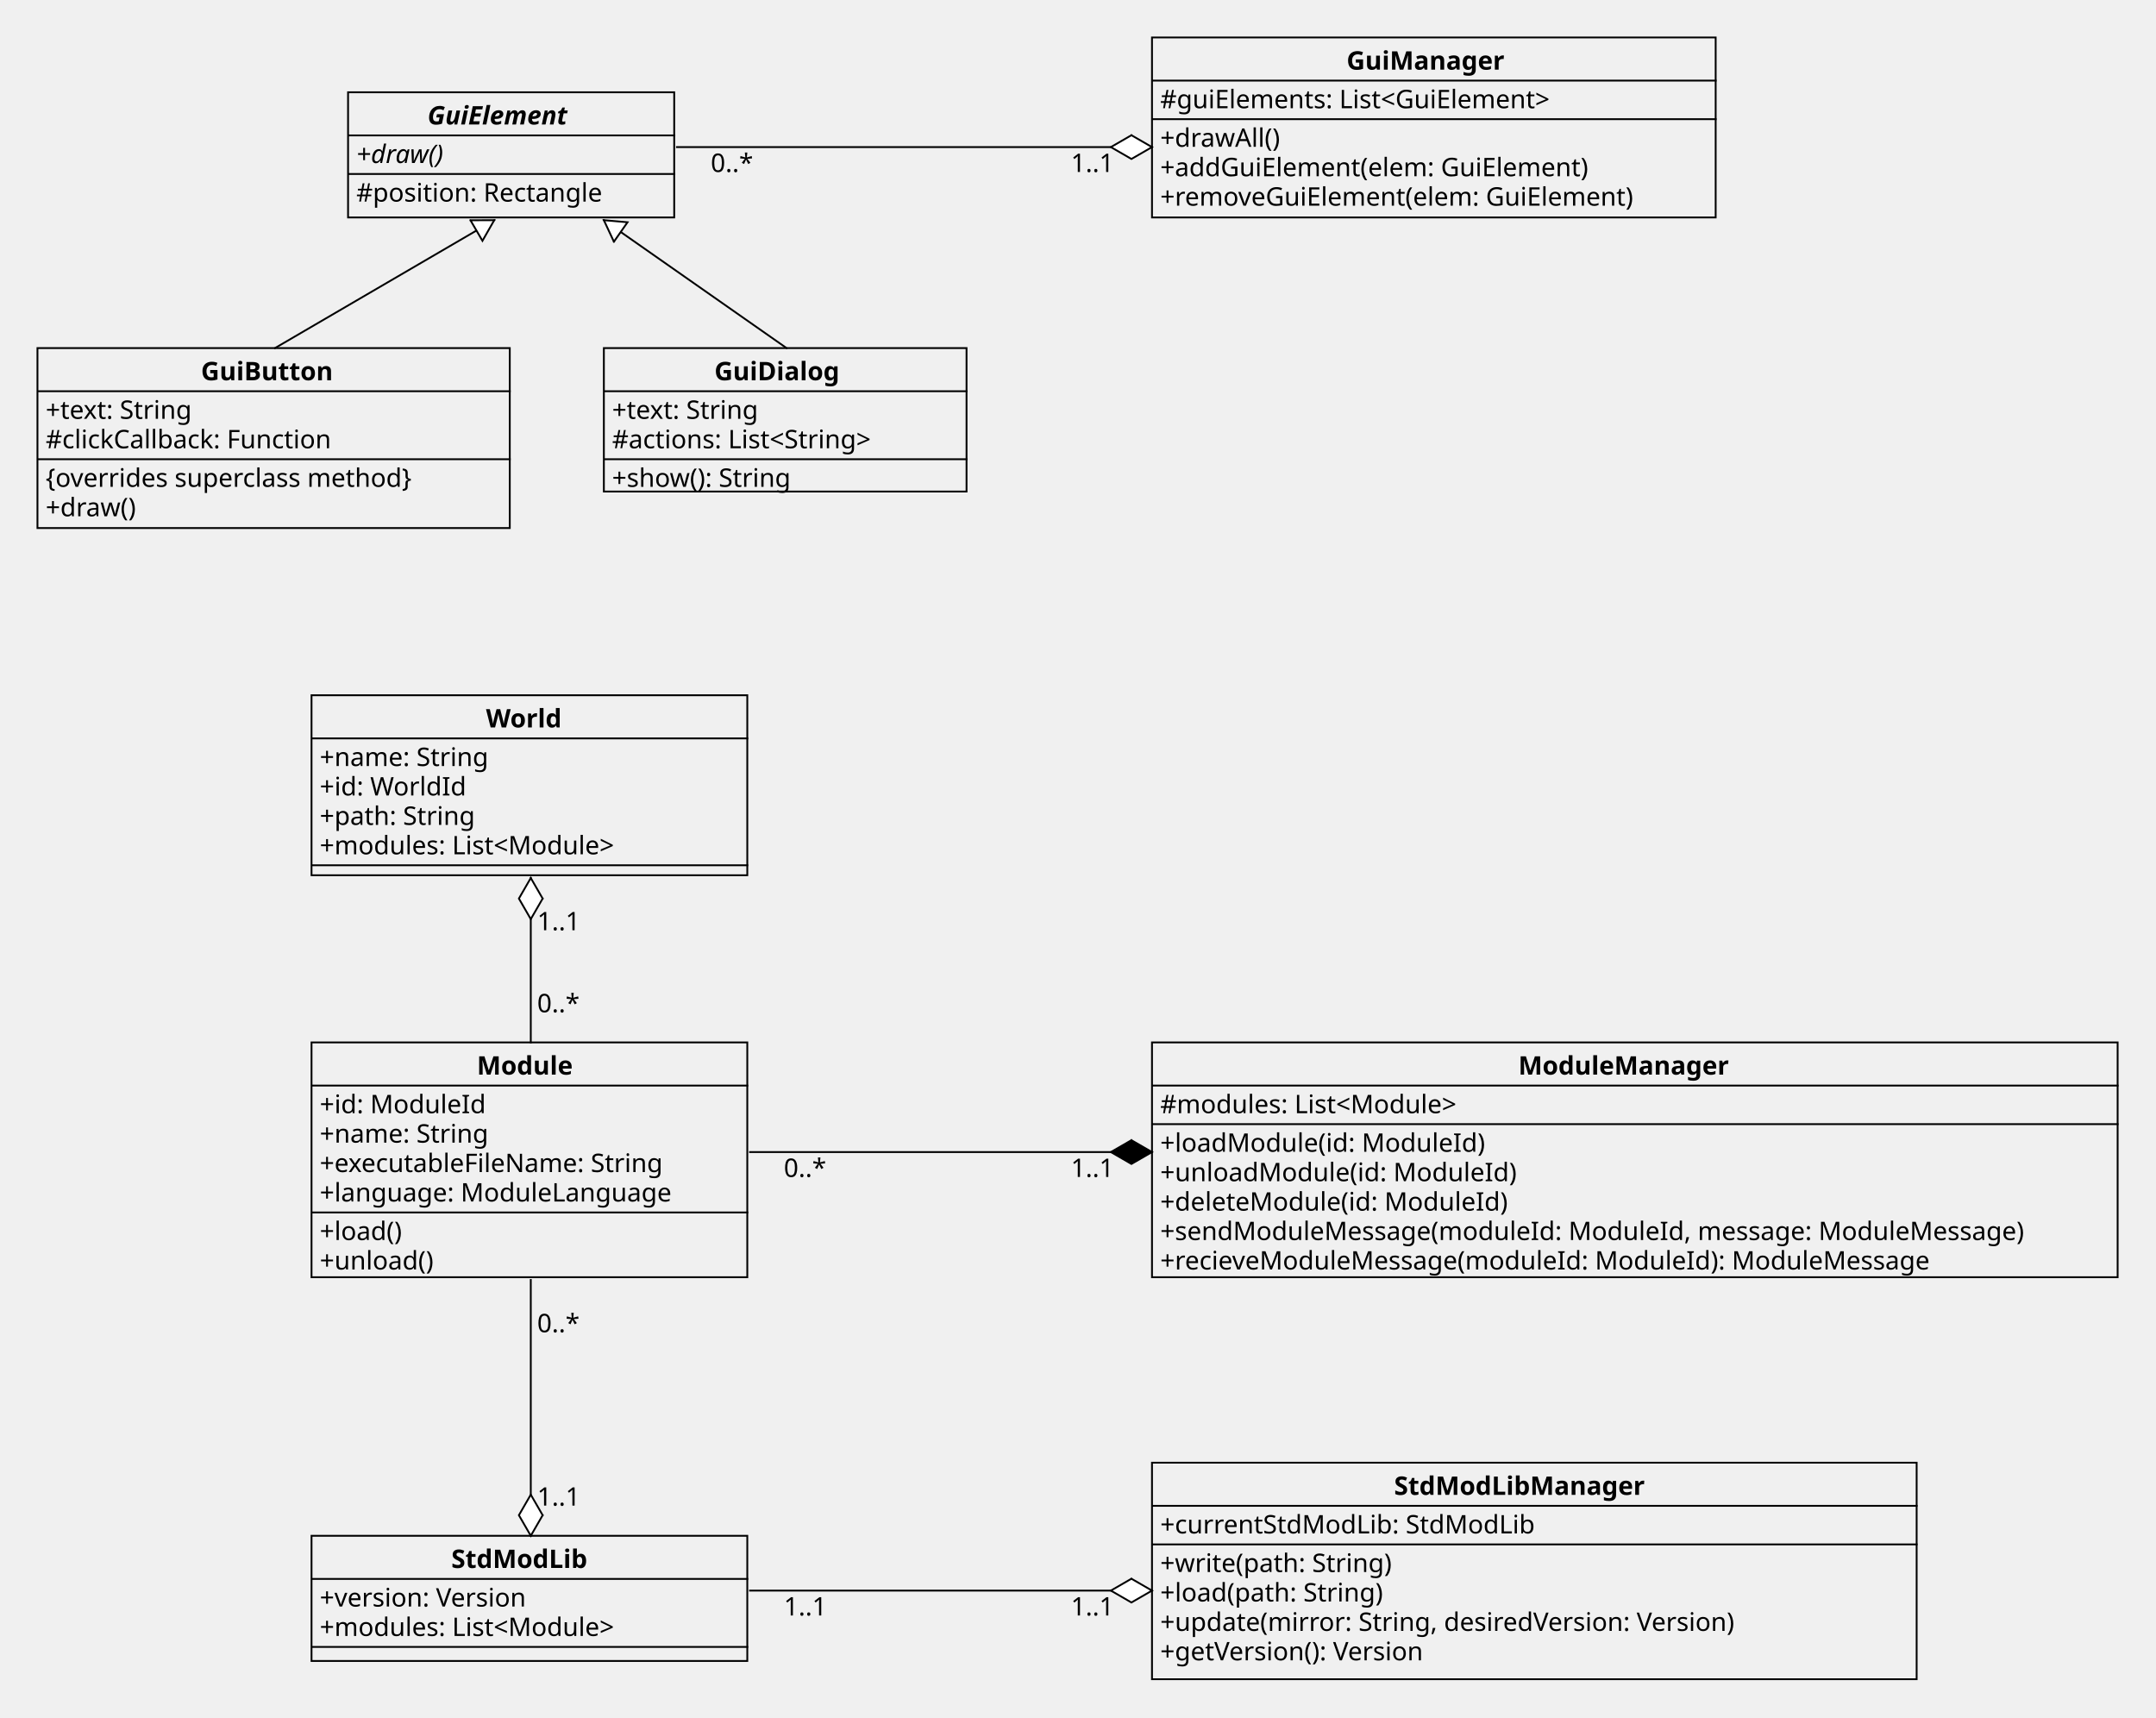
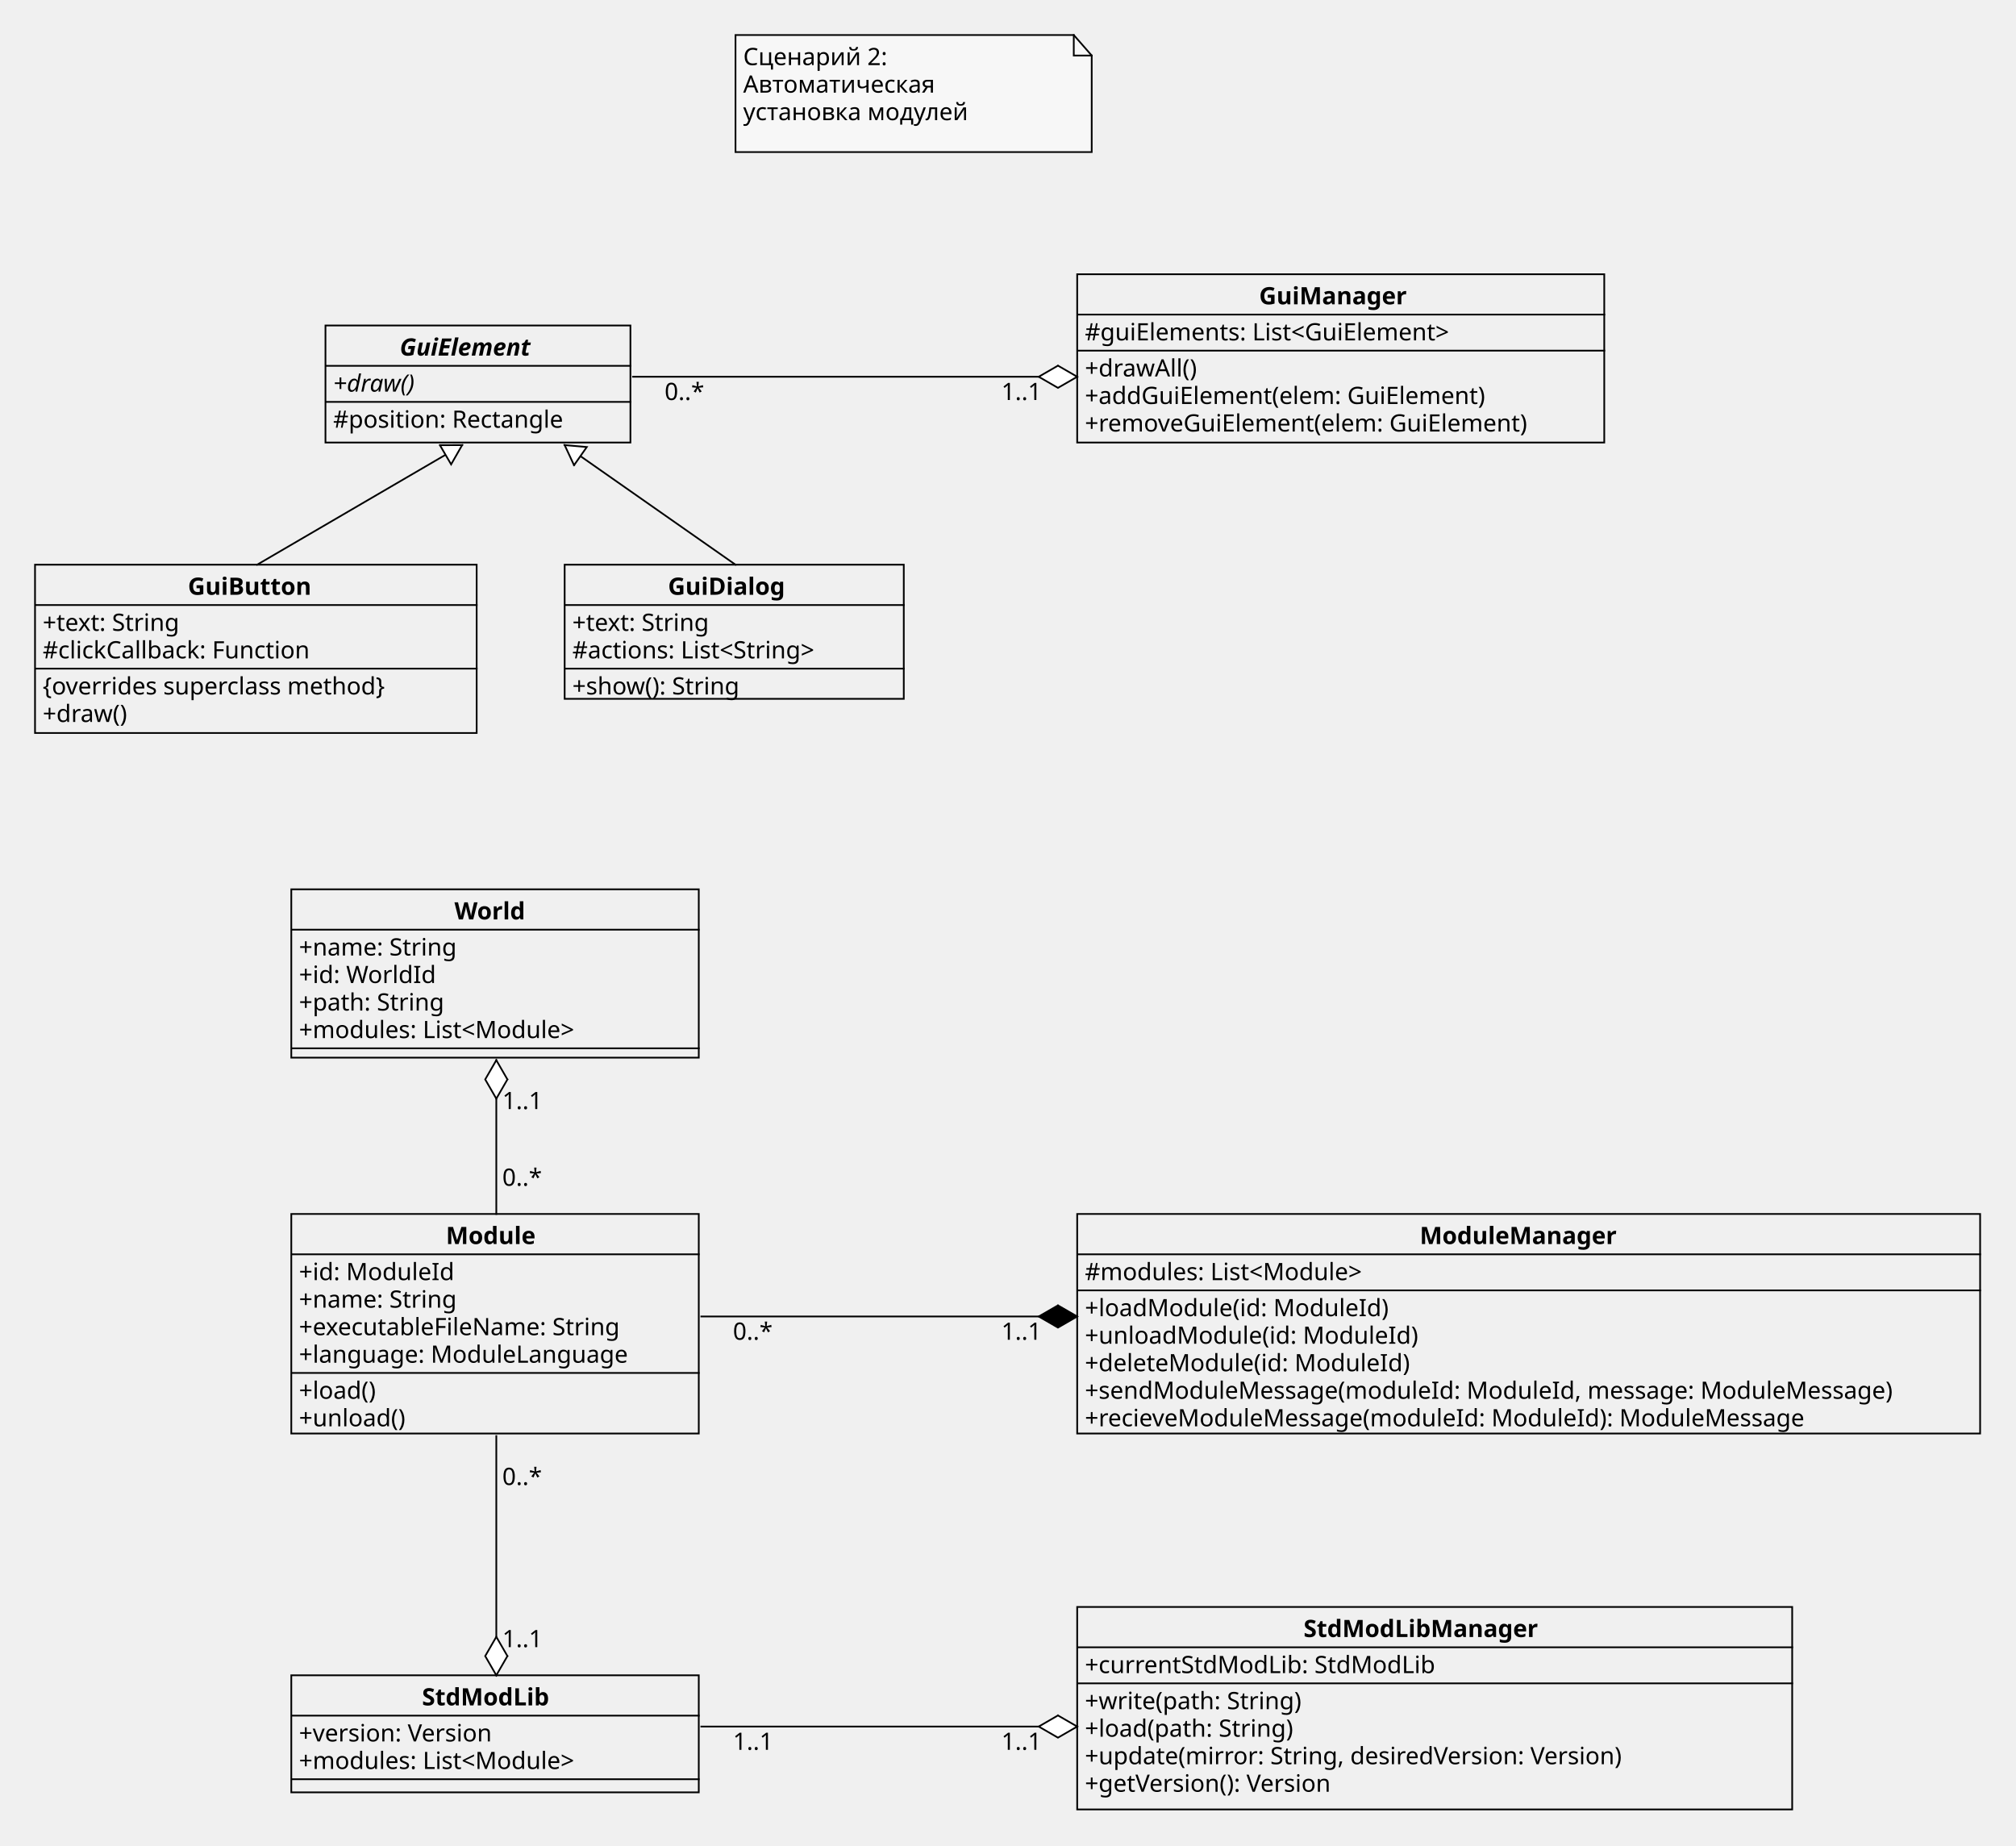
- <svg xmlns="http://www.w3.org/2000/svg" fill-opacity="1" color-rendering="auto" color-interpolation="auto" text-rendering="auto" stroke="black" stroke-linecap="square" width="1180" stroke-miterlimit="10" shape-rendering="auto" stroke-opacity="1" fill="black" stroke-dasharray="none" font-weight="normal" stroke-width="1" viewBox="40 10 1180 940" height="940" font-family="'Dialog'" font-style="normal" stroke-linejoin="miter" font-size="12px" stroke-dashoffset="0" image-rendering="auto">
+ <svg xmlns="http://www.w3.org/2000/svg" fill-opacity="1" color-rendering="auto" color-interpolation="auto" text-rendering="auto" stroke="black" stroke-linecap="square" width="1180" stroke-miterlimit="10" shape-rendering="auto" stroke-opacity="1" fill="black" stroke-dasharray="none" font-weight="normal" stroke-width="1" viewBox="70 170 1180 1080" height="1080" font-family="'Dialog'" font-style="normal" stroke-linejoin="miter" font-size="12px" stroke-dashoffset="0" image-rendering="auto">
  <defs id="genericDefs" />
  <g>
    <defs id="defs1">
      <clipPath clipPathUnits="userSpaceOnUse" id="clipPath1">
        <path d="M0 0 L2147483647 0 L2147483647 2147483647 L0 2147483647 L0 0 Z" />
      </clipPath>
      <clipPath clipPathUnits="userSpaceOnUse" id="clipPath2">
+         <path d="M0 0 L0 70 L210 70 L210 0 Z" />
+       </clipPath>
+       <clipPath clipPathUnits="userSpaceOnUse" id="clipPath3">
        <path d="M0 0 L0 120 L420 120 L420 0 Z" />
      </clipPath>
-       <clipPath clipPathUnits="userSpaceOnUse" id="clipPath3">
+       <clipPath clipPathUnits="userSpaceOnUse" id="clipPath4">
        <path d="M0 0 L0 70 L240 70 L240 0 Z" />
      </clipPath>
-       <clipPath clipPathUnits="userSpaceOnUse" id="clipPath4">
+       <clipPath clipPathUnits="userSpaceOnUse" id="clipPath5">
        <path d="M0 0 L0 100 L240 100 L240 0 Z" />
      </clipPath>
-       <clipPath clipPathUnits="userSpaceOnUse" id="clipPath5">
+       <clipPath clipPathUnits="userSpaceOnUse" id="clipPath6">
        <path d="M0 0 L0 80 L200 80 L200 0 Z" />
      </clipPath>
-       <clipPath clipPathUnits="userSpaceOnUse" id="clipPath6">
+       <clipPath clipPathUnits="userSpaceOnUse" id="clipPath7">
        <path d="M0 0 L0 100 L310 100 L310 0 Z" />
      </clipPath>
-       <clipPath clipPathUnits="userSpaceOnUse" id="clipPath7">
+       <clipPath clipPathUnits="userSpaceOnUse" id="clipPath8">
        <path d="M0 0 L0 130 L240 130 L240 0 Z" />
      </clipPath>
-       <clipPath clipPathUnits="userSpaceOnUse" id="clipPath8">
+       <clipPath clipPathUnits="userSpaceOnUse" id="clipPath9">
        <path d="M0 0 L0 100 L260 100 L260 0 Z" />
      </clipPath>
-       <clipPath clipPathUnits="userSpaceOnUse" id="clipPath9">
+       <clipPath clipPathUnits="userSpaceOnUse" id="clipPath10">
        <path d="M0 0 L0 130 L530 130 L530 0 Z" />
      </clipPath>
-       <clipPath clipPathUnits="userSpaceOnUse" id="clipPath10">
+       <clipPath clipPathUnits="userSpaceOnUse" id="clipPath11">
        <path d="M0 0 L0 70 L180 70 L180 0 Z" />
      </clipPath>
-       <clipPath clipPathUnits="userSpaceOnUse" id="clipPath11">
+       <clipPath clipPathUnits="userSpaceOnUse" id="clipPath12">
        <path d="M0 0 L0 170 L50 170 L50 0 Z" />
      </clipPath>
-       <clipPath clipPathUnits="userSpaceOnUse" id="clipPath12">
+       <clipPath clipPathUnits="userSpaceOnUse" id="clipPath13">
        <path d="M0 0 L0 40 L250 40 L250 0 Z" />
      </clipPath>
-       <clipPath clipPathUnits="userSpaceOnUse" id="clipPath13">
+       <clipPath clipPathUnits="userSpaceOnUse" id="clipPath14">
        <path d="M0 0 L0 100 L130 100 L130 0 Z" />
      </clipPath>
-       <clipPath clipPathUnits="userSpaceOnUse" id="clipPath14">
+       <clipPath clipPathUnits="userSpaceOnUse" id="clipPath15">
        <path d="M0 0 L0 120 L50 120 L50 0 Z" />
      </clipPath>
-       <clipPath clipPathUnits="userSpaceOnUse" id="clipPath15">
+       <clipPath clipPathUnits="userSpaceOnUse" id="clipPath16">
        <path d="M0 0 L0 40 L290 40 L290 0 Z" />
      </clipPath>
-       <clipPath clipPathUnits="userSpaceOnUse" id="clipPath16">
+       <clipPath clipPathUnits="userSpaceOnUse" id="clipPath17">
        <path d="M0 0 L0 100 L150 100 L150 0 Z" />
      </clipPath>
    </defs>
-     <g fill="rgb(255,255,255)" fill-opacity="0" transform="translate(670,810)" stroke-opacity="0" stroke="rgb(255,255,255)">
-       <rect x="0.5" width="418.5" height="118.5" y="0.5" clip-path="url(#clipPath2)" stroke="none" />
-     </g>
-     <g transform="translate(670,810)">
-       <rect fill="none" x="0.5" width="418.5" height="118.5" y="0.5" clip-path="url(#clipPath2)" />
-       <text x="133" font-size="14px" y="18.109" clip-path="url(#clipPath2)" font-family="sans-serif" stroke="none" font-weight="bold" xml:space="preserve">StdModLibManager</text>
-       <path fill="none" d="M1 24.109 L419 24.109" clip-path="url(#clipPath2)" />
-       <text x="5" font-size="14px" y="39.219" clip-path="url(#clipPath2)" font-family="sans-serif" stroke="none" xml:space="preserve">+currentStdModLib: StdModLib</text>
-       <path fill="none" d="M1 45.219 L419 45.219" clip-path="url(#clipPath2)" />
-       <text x="5" font-size="14px" y="60.328" clip-path="url(#clipPath2)" font-family="sans-serif" stroke="none" xml:space="preserve">+write(path: String)</text>
-       <text x="5" font-size="14px" y="76.438" clip-path="url(#clipPath2)" font-family="sans-serif" stroke="none" xml:space="preserve">+load(path: String)</text>
-       <text x="5" font-size="14px" y="92.547" clip-path="url(#clipPath2)" font-family="sans-serif" stroke="none" xml:space="preserve">+update(mirror: String, desiredVersion: Version)</text>
-       <text x="5" font-size="14px" y="108.656" clip-path="url(#clipPath2)" font-family="sans-serif" stroke="none" xml:space="preserve">+getVersion(): Version</text>
-     </g>
-     <g fill="rgb(255,255,255)" fill-opacity="0" transform="translate(210,850)" stroke-opacity="0" stroke="rgb(255,255,255)">
-       <rect x="0.5" width="238.5" height="68.5" y="0.5" clip-path="url(#clipPath3)" stroke="none" />
-     </g>
-     <g transform="translate(210,850)">
-       <rect fill="none" x="0.5" width="238.5" height="68.5" y="0.5" clip-path="url(#clipPath3)" />
-       <text x="77" font-size="14px" y="18.109" clip-path="url(#clipPath3)" font-family="sans-serif" stroke="none" font-weight="bold" xml:space="preserve">StdModLib</text>
-       <path fill="none" d="M1 24.109 L239 24.109" clip-path="url(#clipPath3)" />
-       <text x="5" font-size="14px" y="39.219" clip-path="url(#clipPath3)" font-family="sans-serif" stroke="none" xml:space="preserve">+version: Version</text>
-       <text x="5" font-size="14px" y="55.328" clip-path="url(#clipPath3)" font-family="sans-serif" stroke="none" xml:space="preserve">+modules: List&lt;Module&gt;</text>
-       <path fill="none" d="M1 61.328 L239 61.328" clip-path="url(#clipPath3)" />
-     </g>
-     <g fill="rgb(255,255,255)" fill-opacity="0" transform="translate(210,390)" stroke-opacity="0" stroke="rgb(255,255,255)">
-       <rect x="0.5" width="238.5" height="98.5" y="0.5" clip-path="url(#clipPath4)" stroke="none" />
-     </g>
-     <g transform="translate(210,390)">
-       <rect fill="none" x="0.5" width="238.5" height="98.5" y="0.5" clip-path="url(#clipPath4)" />
-       <text x="96" font-size="14px" y="18.109" clip-path="url(#clipPath4)" font-family="sans-serif" stroke="none" font-weight="bold" xml:space="preserve">World</text>
+     <g fill="rgb(255,255,255)" fill-opacity="0.49" transform="translate(500,190)" stroke-opacity="0.49" stroke="rgb(255,255,255)">
+       <path d="M0.5 0.5 L198.5 0.5 L209 12.5 L209 69 L0.5 69 L0.5 0.5" stroke="none" clip-path="url(#clipPath2)" />
+     </g>
+     <g transform="translate(500,190)">
+       <path fill="none" d="M0.5 0.5 L198.5 0.5 L209 12.5 L209 69 L0.5 69 L0.5 0.5" clip-path="url(#clipPath2)" />
+       <path fill="none" d="M198.5 0.5 L198.5 12.5 L209 12.5" clip-path="url(#clipPath2)" />
+       <text x="5" font-size="14px" y="18.109" clip-path="url(#clipPath2)" font-family="sans-serif" stroke="none" xml:space="preserve">Сценарий 2:</text>
+       <text x="5" font-size="14px" y="34.219" clip-path="url(#clipPath2)" font-family="sans-serif" stroke="none" xml:space="preserve">Автоматическая</text>
+       <text x="5" font-size="14px" y="50.328" clip-path="url(#clipPath2)" font-family="sans-serif" stroke="none" xml:space="preserve">установка модулей</text>
+     </g>
+     <g fill="rgb(255,255,255)" fill-opacity="0" transform="translate(700,1110)" stroke-opacity="0" stroke="rgb(255,255,255)">
+       <rect x="0.5" width="418.5" height="118.5" y="0.5" clip-path="url(#clipPath3)" stroke="none" />
+     </g>
+     <g transform="translate(700,1110)">
+       <rect fill="none" x="0.5" width="418.5" height="118.5" y="0.5" clip-path="url(#clipPath3)" />
+       <text x="133" font-size="14px" y="18.109" clip-path="url(#clipPath3)" font-family="sans-serif" stroke="none" font-weight="bold" xml:space="preserve">StdModLibManager</text>
+       <path fill="none" d="M1 24.109 L419 24.109" clip-path="url(#clipPath3)" />
+       <text x="5" font-size="14px" y="39.219" clip-path="url(#clipPath3)" font-family="sans-serif" stroke="none" xml:space="preserve">+currentStdModLib: StdModLib</text>
+       <path fill="none" d="M1 45.219 L419 45.219" clip-path="url(#clipPath3)" />
+       <text x="5" font-size="14px" y="60.328" clip-path="url(#clipPath3)" font-family="sans-serif" stroke="none" xml:space="preserve">+write(path: String)</text>
+       <text x="5" font-size="14px" y="76.438" clip-path="url(#clipPath3)" font-family="sans-serif" stroke="none" xml:space="preserve">+load(path: String)</text>
+       <text x="5" font-size="14px" y="92.547" clip-path="url(#clipPath3)" font-family="sans-serif" stroke="none" xml:space="preserve">+update(mirror: String, desiredVersion: Version)</text>
+       <text x="5" font-size="14px" y="108.656" clip-path="url(#clipPath3)" font-family="sans-serif" stroke="none" xml:space="preserve">+getVersion(): Version</text>
+     </g>
+     <g fill="rgb(255,255,255)" fill-opacity="0" transform="translate(240,1150)" stroke-opacity="0" stroke="rgb(255,255,255)">
+       <rect x="0.5" width="238.5" height="68.5" y="0.5" clip-path="url(#clipPath4)" stroke="none" />
+     </g>
+     <g transform="translate(240,1150)">
+       <rect fill="none" x="0.5" width="238.5" height="68.5" y="0.5" clip-path="url(#clipPath4)" />
+       <text x="77" font-size="14px" y="18.109" clip-path="url(#clipPath4)" font-family="sans-serif" stroke="none" font-weight="bold" xml:space="preserve">StdModLib</text>
      <path fill="none" d="M1 24.109 L239 24.109" clip-path="url(#clipPath4)" />
-       <text x="5" font-size="14px" y="39.219" clip-path="url(#clipPath4)" font-family="sans-serif" stroke="none" xml:space="preserve">+name: String</text>
-       <text x="5" font-size="14px" y="55.328" clip-path="url(#clipPath4)" font-family="sans-serif" stroke="none" xml:space="preserve">+id: WorldId</text>
-       <text x="5" font-size="14px" y="71.438" clip-path="url(#clipPath4)" font-family="sans-serif" stroke="none" xml:space="preserve">+path: String</text>
-       <text x="5" font-size="14px" y="87.547" clip-path="url(#clipPath4)" font-family="sans-serif" stroke="none" xml:space="preserve">+modules: List&lt;Module&gt;</text>
-       <path fill="none" d="M1 93.547 L239 93.547" clip-path="url(#clipPath4)" />
-     </g>
-     <g fill="rgb(255,255,255)" fill-opacity="0" transform="translate(370,200)" stroke-opacity="0" stroke="rgb(255,255,255)">
-       <rect x="0.5" width="198.5" height="78.5" y="0.5" clip-path="url(#clipPath5)" stroke="none" />
-     </g>
-     <g transform="translate(370,200)">
-       <rect fill="none" x="0.5" width="198.5" height="78.5" y="0.5" clip-path="url(#clipPath5)" />
-       <text x="61" font-size="14px" y="18.109" clip-path="url(#clipPath5)" font-family="sans-serif" stroke="none" font-weight="bold" xml:space="preserve">GuiDialog</text>
-       <path fill="none" d="M1 24.109 L199 24.109" clip-path="url(#clipPath5)" />
-       <text x="5" font-size="14px" y="39.219" clip-path="url(#clipPath5)" font-family="sans-serif" stroke="none" xml:space="preserve">+text: String</text>
-       <text x="5" font-size="14px" y="55.328" clip-path="url(#clipPath5)" font-family="sans-serif" stroke="none" xml:space="preserve">#actions: List&lt;String&gt;</text>
-       <path fill="none" d="M1 61.328 L199 61.328" clip-path="url(#clipPath5)" />
-       <text x="5" font-size="14px" y="76.438" clip-path="url(#clipPath5)" font-family="sans-serif" stroke="none" xml:space="preserve">+show(): String</text>
-     </g>
-     <g fill="rgb(255,255,255)" fill-opacity="0" transform="translate(670,30)" stroke-opacity="0" stroke="rgb(255,255,255)">
-       <rect x="0.5" width="308.5" height="98.5" y="0.5" clip-path="url(#clipPath6)" stroke="none" />
-     </g>
-     <g transform="translate(670,30)">
-       <rect fill="none" x="0.5" width="308.5" height="98.5" y="0.5" clip-path="url(#clipPath6)" />
-       <text x="107" font-size="14px" y="18.109" clip-path="url(#clipPath6)" font-family="sans-serif" stroke="none" font-weight="bold" xml:space="preserve">GuiManager</text>
-       <path fill="none" d="M1 24.109 L309 24.109" clip-path="url(#clipPath6)" />
-       <text x="5" font-size="14px" y="39.219" clip-path="url(#clipPath6)" font-family="sans-serif" stroke="none" xml:space="preserve">#guiElements: List&lt;GuiElement&gt;</text>
-       <path fill="none" d="M1 45.219 L309 45.219" clip-path="url(#clipPath6)" />
-       <text x="5" font-size="14px" y="60.328" clip-path="url(#clipPath6)" font-family="sans-serif" stroke="none" xml:space="preserve">+drawAll()</text>
-       <text x="5" font-size="14px" y="76.438" clip-path="url(#clipPath6)" font-family="sans-serif" stroke="none" xml:space="preserve">+addGuiElement(elem: GuiElement)</text>
-       <text x="5" font-size="14px" y="92.547" clip-path="url(#clipPath6)" font-family="sans-serif" stroke="none" xml:space="preserve">+removeGuiElement(elem: GuiElement)</text>
-     </g>
-     <g fill="rgb(255,255,255)" fill-opacity="0" transform="translate(210,580)" stroke-opacity="0" stroke="rgb(255,255,255)">
-       <rect x="0.5" width="238.5" height="128.5" y="0.5" clip-path="url(#clipPath7)" stroke="none" />
-     </g>
-     <g transform="translate(210,580)">
-       <rect fill="none" x="0.5" width="238.5" height="128.5" y="0.5" clip-path="url(#clipPath7)" />
-       <text x="91" font-size="14px" y="18.109" clip-path="url(#clipPath7)" font-family="sans-serif" stroke="none" font-weight="bold" xml:space="preserve">Module</text>
-       <path fill="none" d="M1 24.109 L239 24.109" clip-path="url(#clipPath7)" />
-       <text x="5" font-size="14px" y="39.219" clip-path="url(#clipPath7)" font-family="sans-serif" stroke="none" xml:space="preserve">+id: ModuleId</text>
-       <text x="5" font-size="14px" y="55.328" clip-path="url(#clipPath7)" font-family="sans-serif" stroke="none" xml:space="preserve">+name: String</text>
-       <text x="5" font-size="14px" y="71.438" clip-path="url(#clipPath7)" font-family="sans-serif" stroke="none" xml:space="preserve">+executableFileName: String</text>
-       <text x="5" font-size="14px" y="87.547" clip-path="url(#clipPath7)" font-family="sans-serif" stroke="none" xml:space="preserve">+language: ModuleLanguage</text>
-       <path fill="none" d="M1 93.547 L239 93.547" clip-path="url(#clipPath7)" />
-       <text x="5" font-size="14px" y="108.656" clip-path="url(#clipPath7)" font-family="sans-serif" stroke="none" xml:space="preserve">+load()</text>
-       <text x="5" font-size="14px" y="124.766" clip-path="url(#clipPath7)" font-family="sans-serif" stroke="none" xml:space="preserve">+unload()</text>
-       <text x="5" font-size="14px" y="140.875" clip-path="url(#clipPath7)" font-family="sans-serif" stroke="none" xml:space="preserve">+delete()</text>
-     </g>
-     <g fill="rgb(255,255,255)" fill-opacity="0" transform="translate(60,200)" stroke-opacity="0" stroke="rgb(255,255,255)">
-       <rect x="0.5" width="258.5" height="98.5" y="0.5" clip-path="url(#clipPath8)" stroke="none" />
-     </g>
-     <g transform="translate(60,200)">
-       <rect fill="none" x="0.5" width="258.5" height="98.5" y="0.5" clip-path="url(#clipPath8)" />
-       <text x="90" font-size="14px" y="18.109" clip-path="url(#clipPath8)" font-family="sans-serif" stroke="none" font-weight="bold" xml:space="preserve">GuiButton</text>
-       <path fill="none" d="M1 24.109 L259 24.109" clip-path="url(#clipPath8)" />
-       <text x="5" font-size="14px" y="39.219" clip-path="url(#clipPath8)" font-family="sans-serif" stroke="none" xml:space="preserve">+text: String</text>
-       <text x="5" font-size="14px" y="55.328" clip-path="url(#clipPath8)" font-family="sans-serif" stroke="none" xml:space="preserve">#clickCallback: Function</text>
-       <path fill="none" d="M1 61.328 L259 61.328" clip-path="url(#clipPath8)" />
-       <text x="5" font-size="14px" y="76.438" clip-path="url(#clipPath8)" font-family="sans-serif" stroke="none" xml:space="preserve">{overrides superclass method}</text>
-       <text x="5" font-size="14px" y="92.547" clip-path="url(#clipPath8)" font-family="sans-serif" stroke="none" xml:space="preserve">+draw()</text>
-     </g>
-     <g fill="rgb(255,255,255)" fill-opacity="0" transform="translate(670,580)" stroke-opacity="0" stroke="rgb(255,255,255)">
-       <rect x="0.5" width="528.5" height="128.5" y="0.5" clip-path="url(#clipPath9)" stroke="none" />
-     </g>
-     <g transform="translate(670,580)">
-       <rect fill="none" x="0.5" width="528.5" height="128.5" y="0.5" clip-path="url(#clipPath9)" />
-       <text x="201" font-size="14px" y="18.109" clip-path="url(#clipPath9)" font-family="sans-serif" stroke="none" font-weight="bold" xml:space="preserve">ModuleManager</text>
-       <path fill="none" d="M1 24.109 L529 24.109" clip-path="url(#clipPath9)" />
-       <text x="5" font-size="14px" y="39.219" clip-path="url(#clipPath9)" font-family="sans-serif" stroke="none" xml:space="preserve">#modules: List&lt;Module&gt;</text>
-       <path fill="none" d="M1 45.219 L529 45.219" clip-path="url(#clipPath9)" />
-       <text x="5" font-size="14px" y="60.328" clip-path="url(#clipPath9)" font-family="sans-serif" stroke="none" xml:space="preserve">+loadModule(id: ModuleId)</text>
-       <text x="5" font-size="14px" y="76.438" clip-path="url(#clipPath9)" font-family="sans-serif" stroke="none" xml:space="preserve">+unloadModule(id: ModuleId)</text>
-       <text x="5" font-size="14px" y="92.547" clip-path="url(#clipPath9)" font-family="sans-serif" stroke="none" xml:space="preserve">+deleteModule(id: ModuleId)</text>
-       <text x="5" font-size="14px" y="108.656" clip-path="url(#clipPath9)" font-family="sans-serif" stroke="none" xml:space="preserve">+sendModuleMessage(moduleId: ModuleId, message: ModuleMessage)</text>
-       <text x="5" font-size="14px" y="124.766" clip-path="url(#clipPath9)" font-family="sans-serif" stroke="none" xml:space="preserve">+recieveModuleMessage(moduleId: ModuleId): ModuleMessage</text>
-     </g>
-     <g fill="rgb(255,255,255)" fill-opacity="0" transform="translate(230,60)" stroke-opacity="0" stroke="rgb(255,255,255)">
-       <rect x="0.5" width="178.5" height="68.5" y="0.5" clip-path="url(#clipPath10)" stroke="none" />
-     </g>
-     <g transform="translate(230,60)">
-       <rect fill="none" x="0.5" width="178.5" height="68.5" y="0.5" clip-path="url(#clipPath10)" />
-     </g>
-     <g font-style="italic" font-size="14px" font-weight="bold" font-family="sans-serif" transform="translate(230,60)">
-       <text x="44" xml:space="preserve" y="18.109" clip-path="url(#clipPath10)" stroke="none">GuiElement</text>
-       <path fill="none" d="M1 24.109 L179 24.109" clip-path="url(#clipPath10)" />
-       <text x="5" xml:space="preserve" y="39.219" clip-path="url(#clipPath10)" font-weight="normal" stroke="none">+draw()</text>
-       <path fill="none" d="M1 45.219 L179 45.219" clip-path="url(#clipPath10)" />
-       <text x="5" y="60.328" clip-path="url(#clipPath10)" font-style="normal" stroke="none" font-weight="normal" xml:space="preserve">#position: Rectangle</text>
-     </g>
-     <g transform="translate(320,700)">
-       <path fill="none" d="M10.5 150.5 L10.5 10.5" clip-path="url(#clipPath11)" />
-       <path fill="white" d="M17 139.242 L10.5 150.5 L4 139.242 L10.5 127.983 L17 139.242" clip-path="url(#clipPath11)" stroke="none" />
-       <path fill="none" d="M17 139.242 L10.5 150.5 L4 139.242 L10.5 127.983 L17 139.242" clip-path="url(#clipPath11)" />
-       <text x="14" font-size="14px" y="134" clip-path="url(#clipPath11)" font-family="sans-serif" stroke="none" xml:space="preserve">1..1</text>
-       <text x="14" font-size="14px" y="39.109" clip-path="url(#clipPath11)" font-family="sans-serif" stroke="none" xml:space="preserve">0..*</text>
-     </g>
-     <g transform="translate(440,870)">
-       <path fill="none" d="M230.5 10.5 L10.5 10.5" clip-path="url(#clipPath12)" />
-       <path fill="white" d="M219.242 4 L230.5 10.5 L219.242 17 L207.983 10.5 L219.242 4" clip-path="url(#clipPath12)" stroke="none" />
-       <path fill="none" d="M219.242 4 L230.5 10.5 L219.242 17 L207.983 10.5 L219.242 4" clip-path="url(#clipPath12)" />
-       <text x="186.114" font-size="14px" y="24.109" clip-path="url(#clipPath12)" font-family="sans-serif" stroke="none" xml:space="preserve">1..1</text>
-       <text x="29" font-size="14px" y="24.109" clip-path="url(#clipPath12)" font-family="sans-serif" stroke="none" xml:space="preserve">1..1</text>
-     </g>
-     <g transform="translate(360,120)">
-       <path fill="none" d="M10.5 10.5 L110.5 80.5" clip-path="url(#clipPath13)" />
-       <path fill="white" d="M15.996 22.281 L10.5 10.5 L23.451 11.631 L15.996 22.281" clip-path="url(#clipPath13)" stroke="none" />
-       <path fill="none" d="M15.996 22.281 L10.5 10.5 L23.451 11.631 L15.996 22.281" clip-path="url(#clipPath13)" />
-     </g>
-     <g transform="translate(320,480)">
-       <path fill="none" d="M10.5 100.5 L10.5 10.5" clip-path="url(#clipPath14)" />
-       <path fill="white" d="M17 21.758 L10.5 10.5 L4 21.758 L10.5 33.017 L17 21.758" clip-path="url(#clipPath14)" stroke="none" />
-       <path fill="none" d="M17 21.758 L10.5 10.5 L4 21.758 L10.5 33.017 L17 21.758" clip-path="url(#clipPath14)" />
-       <text x="14" font-size="14px" y="84" clip-path="url(#clipPath14)" font-family="sans-serif" stroke="none" xml:space="preserve">0..*</text>
-       <text x="14" font-size="14px" y="39.109" clip-path="url(#clipPath14)" font-family="sans-serif" stroke="none" xml:space="preserve">1..1</text>
-     </g>
-     <g transform="translate(440,630)">
-       <path fill="none" d="M230.5 10.5 L10.5 10.5" clip-path="url(#clipPath12)" />
-       <path d="M219.242 4 L230.5 10.5 L219.242 17 L207.983 10.5 L219.242 4" clip-path="url(#clipPath12)" stroke="none" />
-       <path fill="none" d="M219.242 4 L230.5 10.5 L219.242 17 L207.983 10.5 L219.242 4" clip-path="url(#clipPath12)" />
-       <text x="186.114" font-size="14px" y="24.109" clip-path="url(#clipPath12)" font-family="sans-serif" stroke="none" xml:space="preserve">1..1</text>
-       <text x="29" font-size="14px" y="24.109" clip-path="url(#clipPath12)" font-family="sans-serif" stroke="none" xml:space="preserve">0..*</text>
-     </g>
-     <g transform="translate(400,80)">
-       <path fill="none" d="M270.5 10.5 L10.5 10.5" clip-path="url(#clipPath15)" />
-       <path fill="white" d="M259.242 4 L270.5 10.5 L259.242 17 L247.983 10.5 L259.242 4" clip-path="url(#clipPath15)" stroke="none" />
-       <path fill="none" d="M259.242 4 L270.5 10.5 L259.242 17 L247.983 10.5 L259.242 4" clip-path="url(#clipPath15)" />
-       <text x="226.114" font-size="14px" y="24.109" clip-path="url(#clipPath15)" font-family="sans-serif" stroke="none" xml:space="preserve">1..1</text>
-       <text x="29" font-size="14px" y="24.109" clip-path="url(#clipPath15)" font-family="sans-serif" stroke="none" xml:space="preserve">0..*</text>
-     </g>
-     <g transform="translate(180,120)">
-       <path fill="none" d="M130.5 10.5 L10.5 80.5" clip-path="url(#clipPath16)" />
-       <path fill="white" d="M117.5 10.558 L130.5 10.5 L124.05 21.787 L117.5 10.558" clip-path="url(#clipPath16)" stroke="none" />
-       <path fill="none" d="M117.5 10.558 L130.5 10.5 L124.05 21.787 L117.5 10.558" clip-path="url(#clipPath16)" />
+       <text x="5" font-size="14px" y="39.219" clip-path="url(#clipPath4)" font-family="sans-serif" stroke="none" xml:space="preserve">+version: Version</text>
+       <text x="5" font-size="14px" y="55.328" clip-path="url(#clipPath4)" font-family="sans-serif" stroke="none" xml:space="preserve">+modules: List&lt;Module&gt;</text>
+       <path fill="none" d="M1 61.328 L239 61.328" clip-path="url(#clipPath4)" />
+     </g>
+     <g fill="rgb(255,255,255)" fill-opacity="0" transform="translate(240,690)" stroke-opacity="0" stroke="rgb(255,255,255)">
+       <rect x="0.5" width="238.5" height="98.5" y="0.5" clip-path="url(#clipPath5)" stroke="none" />
+     </g>
+     <g transform="translate(240,690)">
+       <rect fill="none" x="0.5" width="238.5" height="98.5" y="0.5" clip-path="url(#clipPath5)" />
+       <text x="96" font-size="14px" y="18.109" clip-path="url(#clipPath5)" font-family="sans-serif" stroke="none" font-weight="bold" xml:space="preserve">World</text>
+       <path fill="none" d="M1 24.109 L239 24.109" clip-path="url(#clipPath5)" />
+       <text x="5" font-size="14px" y="39.219" clip-path="url(#clipPath5)" font-family="sans-serif" stroke="none" xml:space="preserve">+name: String</text>
+       <text x="5" font-size="14px" y="55.328" clip-path="url(#clipPath5)" font-family="sans-serif" stroke="none" xml:space="preserve">+id: WorldId</text>
+       <text x="5" font-size="14px" y="71.438" clip-path="url(#clipPath5)" font-family="sans-serif" stroke="none" xml:space="preserve">+path: String</text>
+       <text x="5" font-size="14px" y="87.547" clip-path="url(#clipPath5)" font-family="sans-serif" stroke="none" xml:space="preserve">+modules: List&lt;Module&gt;</text>
+       <path fill="none" d="M1 93.547 L239 93.547" clip-path="url(#clipPath5)" />
+     </g>
+     <g fill="rgb(255,255,255)" fill-opacity="0" transform="translate(400,500)" stroke-opacity="0" stroke="rgb(255,255,255)">
+       <rect x="0.5" width="198.5" height="78.5" y="0.5" clip-path="url(#clipPath6)" stroke="none" />
+     </g>
+     <g transform="translate(400,500)">
+       <rect fill="none" x="0.5" width="198.5" height="78.5" y="0.5" clip-path="url(#clipPath6)" />
+       <text x="61" font-size="14px" y="18.109" clip-path="url(#clipPath6)" font-family="sans-serif" stroke="none" font-weight="bold" xml:space="preserve">GuiDialog</text>
+       <path fill="none" d="M1 24.109 L199 24.109" clip-path="url(#clipPath6)" />
+       <text x="5" font-size="14px" y="39.219" clip-path="url(#clipPath6)" font-family="sans-serif" stroke="none" xml:space="preserve">+text: String</text>
+       <text x="5" font-size="14px" y="55.328" clip-path="url(#clipPath6)" font-family="sans-serif" stroke="none" xml:space="preserve">#actions: List&lt;String&gt;</text>
+       <path fill="none" d="M1 61.328 L199 61.328" clip-path="url(#clipPath6)" />
+       <text x="5" font-size="14px" y="76.438" clip-path="url(#clipPath6)" font-family="sans-serif" stroke="none" xml:space="preserve">+show(): String</text>
+     </g>
+     <g fill="rgb(255,255,255)" fill-opacity="0" transform="translate(700,330)" stroke-opacity="0" stroke="rgb(255,255,255)">
+       <rect x="0.5" width="308.5" height="98.5" y="0.5" clip-path="url(#clipPath7)" stroke="none" />
+     </g>
+     <g transform="translate(700,330)">
+       <rect fill="none" x="0.5" width="308.5" height="98.5" y="0.5" clip-path="url(#clipPath7)" />
+       <text x="107" font-size="14px" y="18.109" clip-path="url(#clipPath7)" font-family="sans-serif" stroke="none" font-weight="bold" xml:space="preserve">GuiManager</text>
+       <path fill="none" d="M1 24.109 L309 24.109" clip-path="url(#clipPath7)" />
+       <text x="5" font-size="14px" y="39.219" clip-path="url(#clipPath7)" font-family="sans-serif" stroke="none" xml:space="preserve">#guiElements: List&lt;GuiElement&gt;</text>
+       <path fill="none" d="M1 45.219 L309 45.219" clip-path="url(#clipPath7)" />
+       <text x="5" font-size="14px" y="60.328" clip-path="url(#clipPath7)" font-family="sans-serif" stroke="none" xml:space="preserve">+drawAll()</text>
+       <text x="5" font-size="14px" y="76.438" clip-path="url(#clipPath7)" font-family="sans-serif" stroke="none" xml:space="preserve">+addGuiElement(elem: GuiElement)</text>
+       <text x="5" font-size="14px" y="92.547" clip-path="url(#clipPath7)" font-family="sans-serif" stroke="none" xml:space="preserve">+removeGuiElement(elem: GuiElement)</text>
+     </g>
+     <g fill="rgb(255,255,255)" fill-opacity="0" transform="translate(240,880)" stroke-opacity="0" stroke="rgb(255,255,255)">
+       <rect x="0.5" width="238.5" height="128.5" y="0.5" clip-path="url(#clipPath8)" stroke="none" />
+     </g>
+     <g transform="translate(240,880)">
+       <rect fill="none" x="0.5" width="238.5" height="128.5" y="0.5" clip-path="url(#clipPath8)" />
+       <text x="91" font-size="14px" y="18.109" clip-path="url(#clipPath8)" font-family="sans-serif" stroke="none" font-weight="bold" xml:space="preserve">Module</text>
+       <path fill="none" d="M1 24.109 L239 24.109" clip-path="url(#clipPath8)" />
+       <text x="5" font-size="14px" y="39.219" clip-path="url(#clipPath8)" font-family="sans-serif" stroke="none" xml:space="preserve">+id: ModuleId</text>
+       <text x="5" font-size="14px" y="55.328" clip-path="url(#clipPath8)" font-family="sans-serif" stroke="none" xml:space="preserve">+name: String</text>
+       <text x="5" font-size="14px" y="71.438" clip-path="url(#clipPath8)" font-family="sans-serif" stroke="none" xml:space="preserve">+executableFileName: String</text>
+       <text x="5" font-size="14px" y="87.547" clip-path="url(#clipPath8)" font-family="sans-serif" stroke="none" xml:space="preserve">+language: ModuleLanguage</text>
+       <path fill="none" d="M1 93.547 L239 93.547" clip-path="url(#clipPath8)" />
+       <text x="5" font-size="14px" y="108.656" clip-path="url(#clipPath8)" font-family="sans-serif" stroke="none" xml:space="preserve">+load()</text>
+       <text x="5" font-size="14px" y="124.766" clip-path="url(#clipPath8)" font-family="sans-serif" stroke="none" xml:space="preserve">+unload()</text>
+       <text x="5" font-size="14px" y="140.875" clip-path="url(#clipPath8)" font-family="sans-serif" stroke="none" xml:space="preserve">+delete()</text>
+     </g>
+     <g fill="rgb(255,255,255)" fill-opacity="0" transform="translate(90,500)" stroke-opacity="0" stroke="rgb(255,255,255)">
+       <rect x="0.5" width="258.5" height="98.5" y="0.5" clip-path="url(#clipPath9)" stroke="none" />
+     </g>
+     <g transform="translate(90,500)">
+       <rect fill="none" x="0.5" width="258.5" height="98.5" y="0.5" clip-path="url(#clipPath9)" />
+       <text x="90" font-size="14px" y="18.109" clip-path="url(#clipPath9)" font-family="sans-serif" stroke="none" font-weight="bold" xml:space="preserve">GuiButton</text>
+       <path fill="none" d="M1 24.109 L259 24.109" clip-path="url(#clipPath9)" />
+       <text x="5" font-size="14px" y="39.219" clip-path="url(#clipPath9)" font-family="sans-serif" stroke="none" xml:space="preserve">+text: String</text>
+       <text x="5" font-size="14px" y="55.328" clip-path="url(#clipPath9)" font-family="sans-serif" stroke="none" xml:space="preserve">#clickCallback: Function</text>
+       <path fill="none" d="M1 61.328 L259 61.328" clip-path="url(#clipPath9)" />
+       <text x="5" font-size="14px" y="76.438" clip-path="url(#clipPath9)" font-family="sans-serif" stroke="none" xml:space="preserve">{overrides superclass method}</text>
+       <text x="5" font-size="14px" y="92.547" clip-path="url(#clipPath9)" font-family="sans-serif" stroke="none" xml:space="preserve">+draw()</text>
+     </g>
+     <g fill="rgb(255,255,255)" fill-opacity="0" transform="translate(700,880)" stroke-opacity="0" stroke="rgb(255,255,255)">
+       <rect x="0.5" width="528.5" height="128.5" y="0.5" clip-path="url(#clipPath10)" stroke="none" />
+     </g>
+     <g transform="translate(700,880)">
+       <rect fill="none" x="0.5" width="528.5" height="128.5" y="0.5" clip-path="url(#clipPath10)" />
+       <text x="201" font-size="14px" y="18.109" clip-path="url(#clipPath10)" font-family="sans-serif" stroke="none" font-weight="bold" xml:space="preserve">ModuleManager</text>
+       <path fill="none" d="M1 24.109 L529 24.109" clip-path="url(#clipPath10)" />
+       <text x="5" font-size="14px" y="39.219" clip-path="url(#clipPath10)" font-family="sans-serif" stroke="none" xml:space="preserve">#modules: List&lt;Module&gt;</text>
+       <path fill="none" d="M1 45.219 L529 45.219" clip-path="url(#clipPath10)" />
+       <text x="5" font-size="14px" y="60.328" clip-path="url(#clipPath10)" font-family="sans-serif" stroke="none" xml:space="preserve">+loadModule(id: ModuleId)</text>
+       <text x="5" font-size="14px" y="76.438" clip-path="url(#clipPath10)" font-family="sans-serif" stroke="none" xml:space="preserve">+unloadModule(id: ModuleId)</text>
+       <text x="5" font-size="14px" y="92.547" clip-path="url(#clipPath10)" font-family="sans-serif" stroke="none" xml:space="preserve">+deleteModule(id: ModuleId)</text>
+       <text x="5" font-size="14px" y="108.656" clip-path="url(#clipPath10)" font-family="sans-serif" stroke="none" xml:space="preserve">+sendModuleMessage(moduleId: ModuleId, message: ModuleMessage)</text>
+       <text x="5" font-size="14px" y="124.766" clip-path="url(#clipPath10)" font-family="sans-serif" stroke="none" xml:space="preserve">+recieveModuleMessage(moduleId: ModuleId): ModuleMessage</text>
+     </g>
+     <g fill="rgb(255,255,255)" fill-opacity="0" transform="translate(260,360)" stroke-opacity="0" stroke="rgb(255,255,255)">
+       <rect x="0.5" width="178.5" height="68.5" y="0.5" clip-path="url(#clipPath11)" stroke="none" />
+     </g>
+     <g transform="translate(260,360)">
+       <rect fill="none" x="0.5" width="178.5" height="68.5" y="0.5" clip-path="url(#clipPath11)" />
+     </g>
+     <g font-style="italic" font-size="14px" font-weight="bold" font-family="sans-serif" transform="translate(260,360)">
+       <text x="44" xml:space="preserve" y="18.109" clip-path="url(#clipPath11)" stroke="none">GuiElement</text>
+       <path fill="none" d="M1 24.109 L179 24.109" clip-path="url(#clipPath11)" />
+       <text x="5" xml:space="preserve" y="39.219" clip-path="url(#clipPath11)" font-weight="normal" stroke="none">+draw()</text>
+       <path fill="none" d="M1 45.219 L179 45.219" clip-path="url(#clipPath11)" />
+       <text x="5" y="60.328" clip-path="url(#clipPath11)" font-style="normal" stroke="none" font-weight="normal" xml:space="preserve">#position: Rectangle</text>
+     </g>
+     <g transform="translate(350,1000)">
+       <path fill="none" d="M10.5 150.5 L10.5 10.5" clip-path="url(#clipPath12)" />
+       <path fill="white" d="M17 139.242 L10.5 150.5 L4 139.242 L10.5 127.983 L17 139.242" clip-path="url(#clipPath12)" stroke="none" />
+       <path fill="none" d="M17 139.242 L10.5 150.5 L4 139.242 L10.5 127.983 L17 139.242" clip-path="url(#clipPath12)" />
+       <text x="14" font-size="14px" y="134" clip-path="url(#clipPath12)" font-family="sans-serif" stroke="none" xml:space="preserve">1..1</text>
+       <text x="14" font-size="14px" y="39.109" clip-path="url(#clipPath12)" font-family="sans-serif" stroke="none" xml:space="preserve">0..*</text>
+     </g>
+     <g transform="translate(470,1170)">
+       <path fill="none" d="M230.5 10.5 L10.5 10.5" clip-path="url(#clipPath13)" />
+       <path fill="white" d="M219.242 4 L230.5 10.5 L219.242 17 L207.983 10.5 L219.242 4" clip-path="url(#clipPath13)" stroke="none" />
+       <path fill="none" d="M219.242 4 L230.5 10.5 L219.242 17 L207.983 10.5 L219.242 4" clip-path="url(#clipPath13)" />
+       <text x="186.114" font-size="14px" y="24.109" clip-path="url(#clipPath13)" font-family="sans-serif" stroke="none" xml:space="preserve">1..1</text>
+       <text x="29" font-size="14px" y="24.109" clip-path="url(#clipPath13)" font-family="sans-serif" stroke="none" xml:space="preserve">1..1</text>
+     </g>
+     <g transform="translate(390,420)">
+       <path fill="none" d="M10.5 10.5 L110.5 80.5" clip-path="url(#clipPath14)" />
+       <path fill="white" d="M15.996 22.281 L10.5 10.5 L23.451 11.631 L15.996 22.281" clip-path="url(#clipPath14)" stroke="none" />
+       <path fill="none" d="M15.996 22.281 L10.5 10.5 L23.451 11.631 L15.996 22.281" clip-path="url(#clipPath14)" />
+     </g>
+     <g transform="translate(350,780)">
+       <path fill="none" d="M10.5 100.5 L10.5 10.5" clip-path="url(#clipPath15)" />
+       <path fill="white" d="M17 21.758 L10.5 10.5 L4 21.758 L10.5 33.017 L17 21.758" clip-path="url(#clipPath15)" stroke="none" />
+       <path fill="none" d="M17 21.758 L10.5 10.5 L4 21.758 L10.5 33.017 L17 21.758" clip-path="url(#clipPath15)" />
+       <text x="14" font-size="14px" y="84" clip-path="url(#clipPath15)" font-family="sans-serif" stroke="none" xml:space="preserve">0..*</text>
+       <text x="14" font-size="14px" y="39.109" clip-path="url(#clipPath15)" font-family="sans-serif" stroke="none" xml:space="preserve">1..1</text>
+     </g>
+     <g transform="translate(470,930)">
+       <path fill="none" d="M230.5 10.5 L10.5 10.5" clip-path="url(#clipPath13)" />
+       <path d="M219.242 4 L230.5 10.5 L219.242 17 L207.983 10.5 L219.242 4" clip-path="url(#clipPath13)" stroke="none" />
+       <path fill="none" d="M219.242 4 L230.5 10.5 L219.242 17 L207.983 10.5 L219.242 4" clip-path="url(#clipPath13)" />
+       <text x="186.114" font-size="14px" y="24.109" clip-path="url(#clipPath13)" font-family="sans-serif" stroke="none" xml:space="preserve">1..1</text>
+       <text x="29" font-size="14px" y="24.109" clip-path="url(#clipPath13)" font-family="sans-serif" stroke="none" xml:space="preserve">0..*</text>
+     </g>
+     <g transform="translate(430,380)">
+       <path fill="none" d="M270.5 10.5 L10.5 10.5" clip-path="url(#clipPath16)" />
+       <path fill="white" d="M259.242 4 L270.5 10.5 L259.242 17 L247.983 10.5 L259.242 4" clip-path="url(#clipPath16)" stroke="none" />
+       <path fill="none" d="M259.242 4 L270.5 10.5 L259.242 17 L247.983 10.5 L259.242 4" clip-path="url(#clipPath16)" />
+       <text x="226.114" font-size="14px" y="24.109" clip-path="url(#clipPath16)" font-family="sans-serif" stroke="none" xml:space="preserve">1..1</text>
+       <text x="29" font-size="14px" y="24.109" clip-path="url(#clipPath16)" font-family="sans-serif" stroke="none" xml:space="preserve">0..*</text>
+     </g>
+     <g transform="translate(210,420)">
+       <path fill="none" d="M130.5 10.5 L10.5 80.5" clip-path="url(#clipPath17)" />
+       <path fill="white" d="M117.5 10.558 L130.5 10.5 L124.05 21.787 L117.5 10.558" clip-path="url(#clipPath17)" stroke="none" />
+       <path fill="none" d="M117.5 10.558 L130.5 10.5 L124.05 21.787 L117.5 10.558" clip-path="url(#clipPath17)" />
    </g>
  </g>
</svg>
